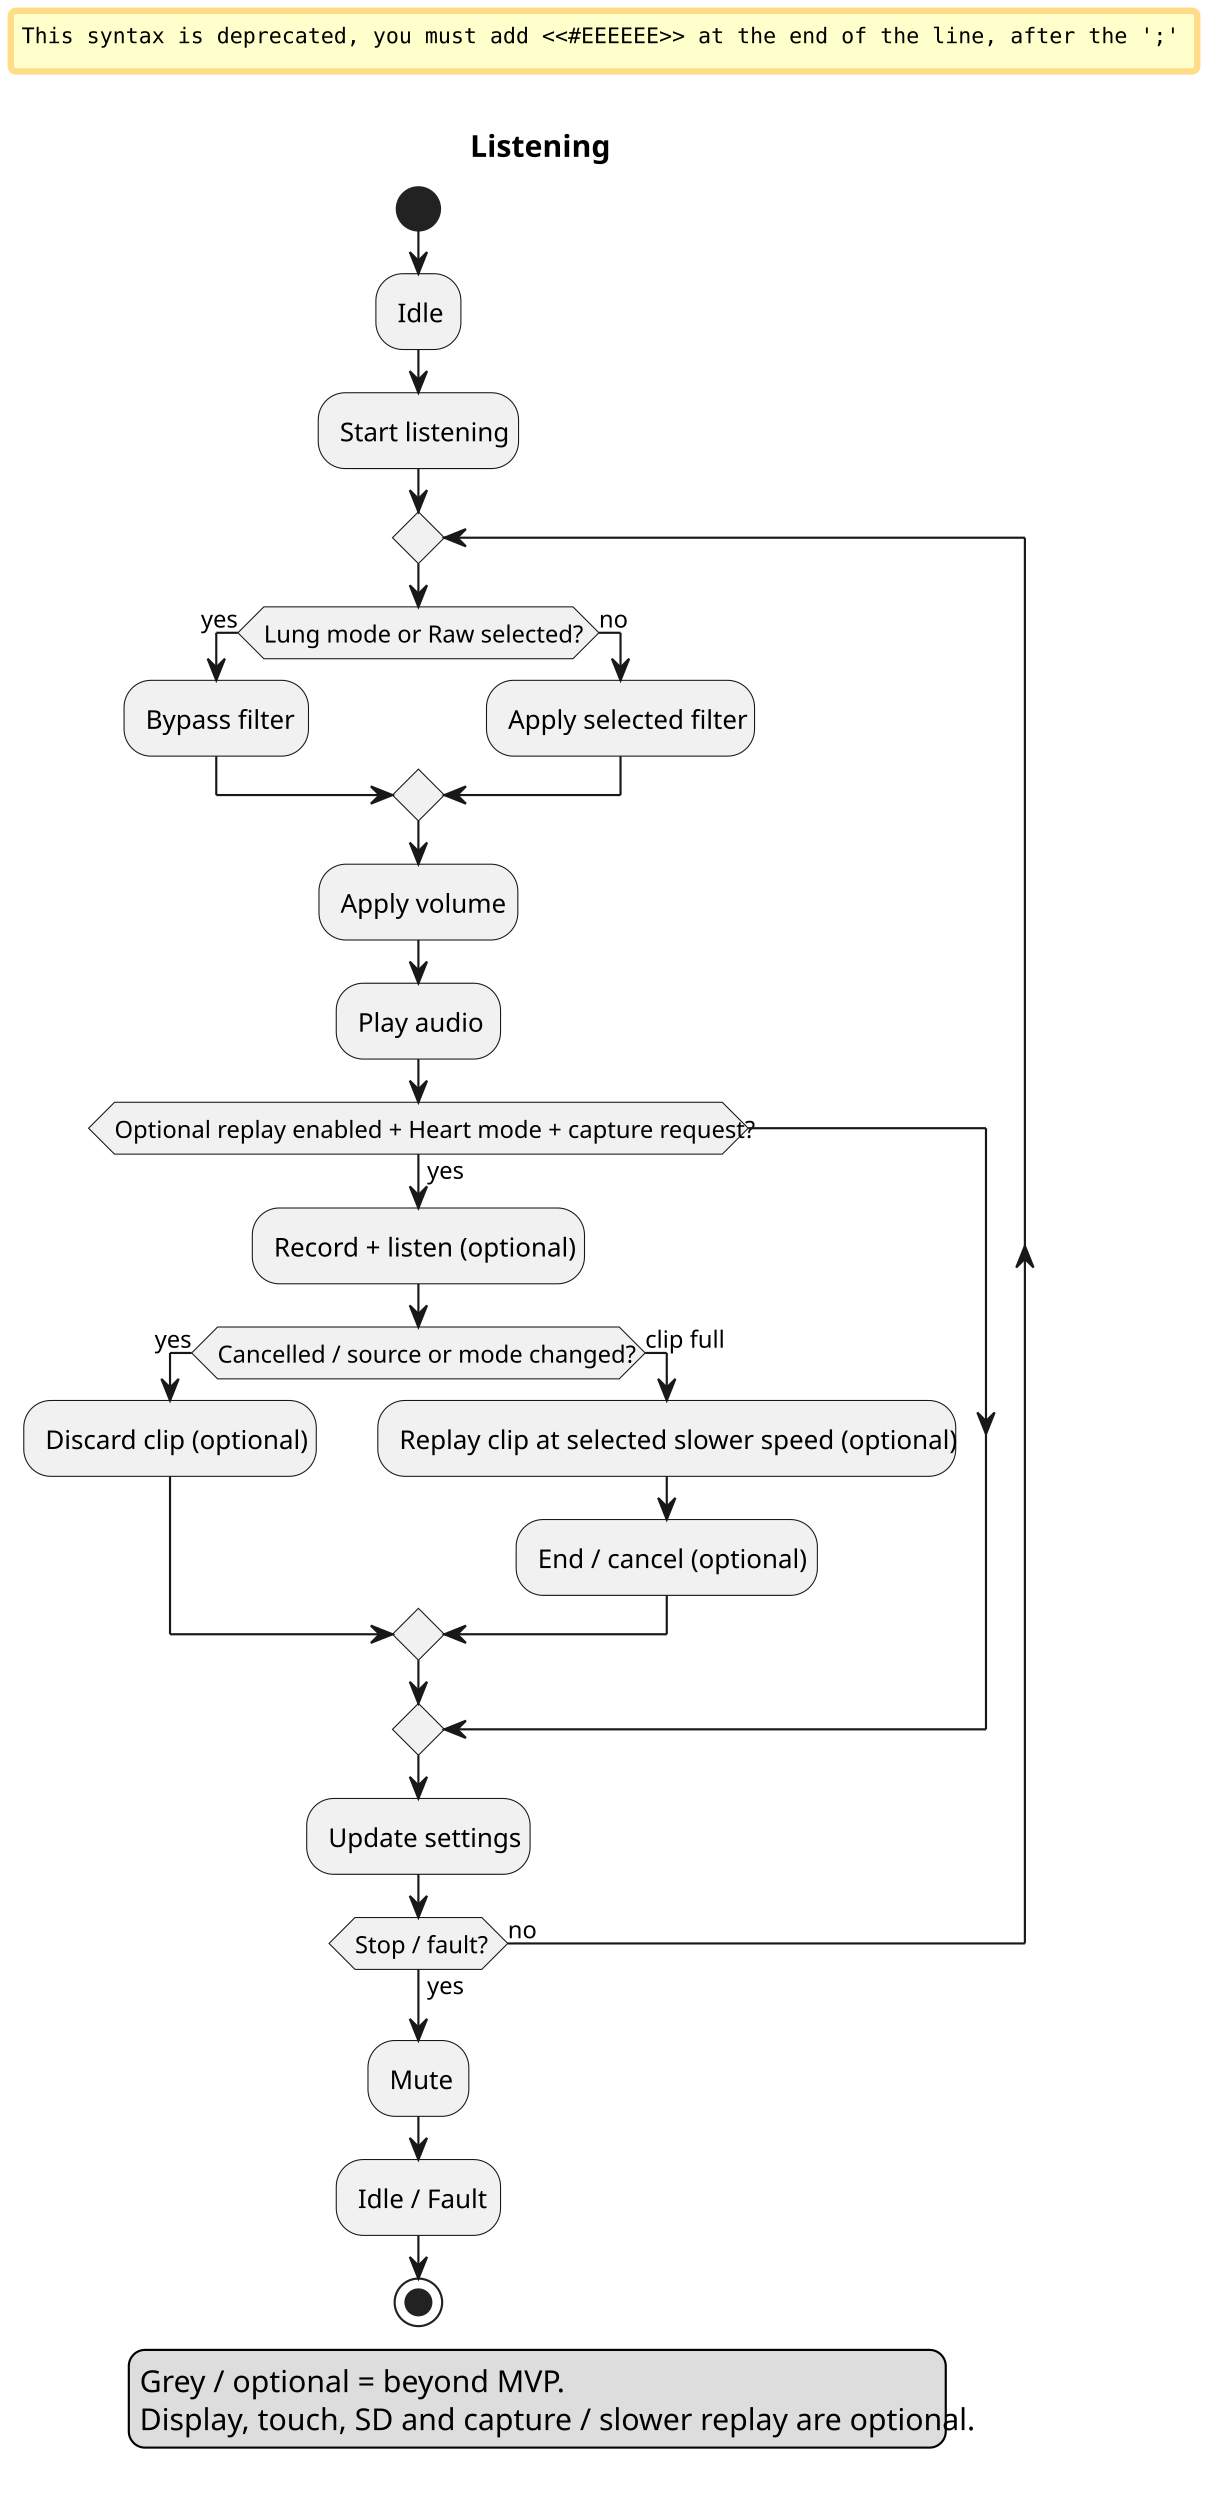
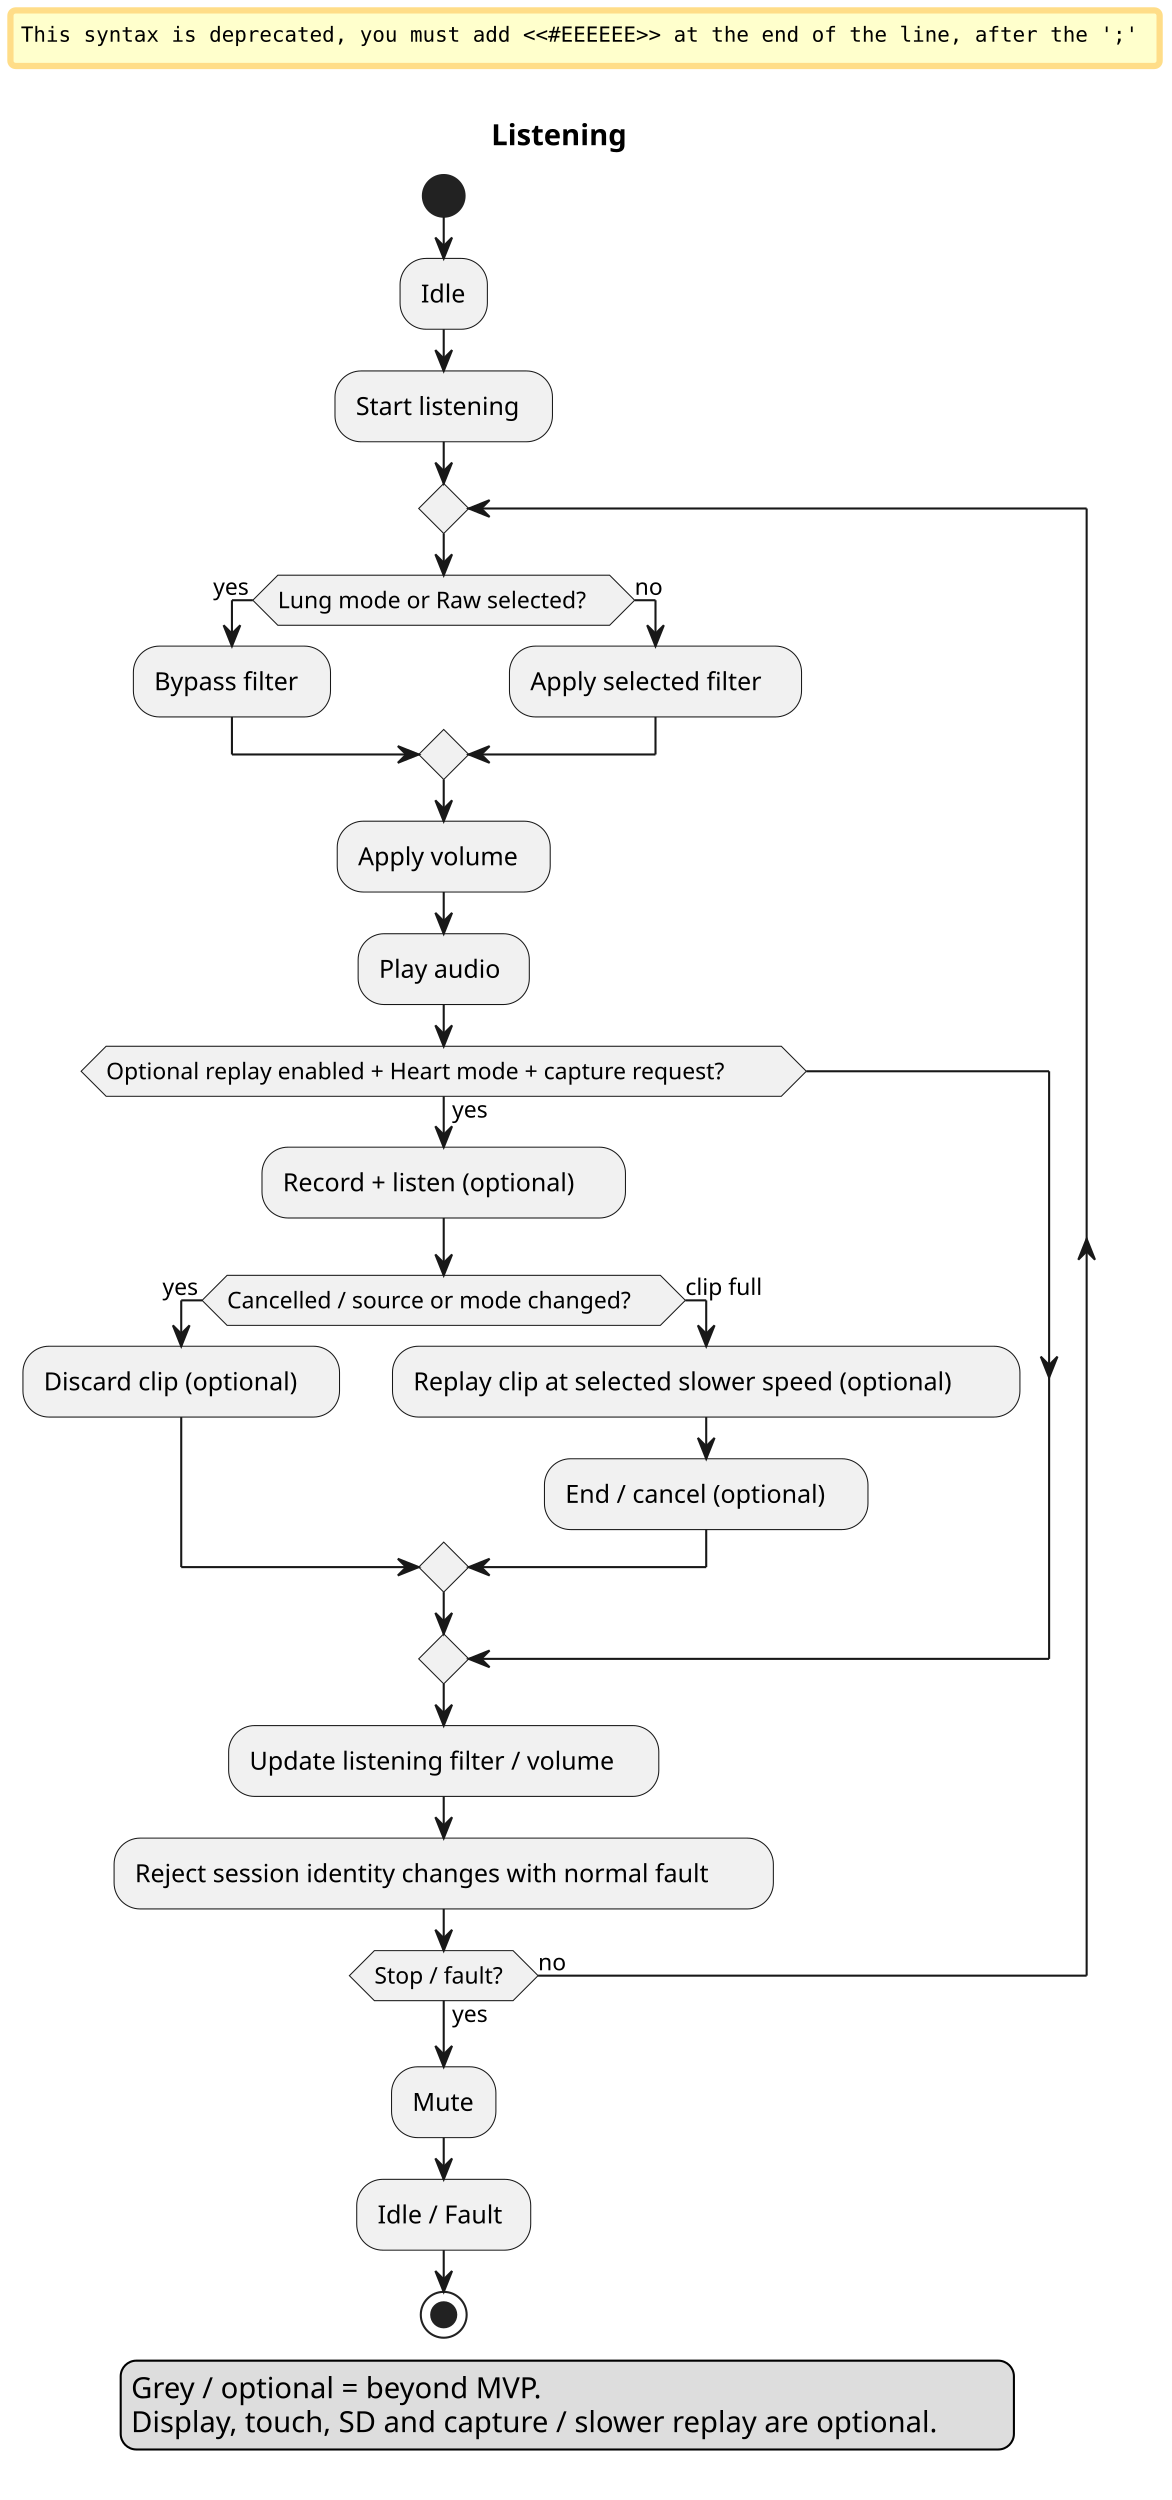
- <svg xmlns="http://www.w3.org/2000/svg" contentStyleType="text/css" data-diagram-type="ACTIVITY" height="1157px" preserveAspectRatio="none" style="width:560px;height:1157px;background:#FFFFFF;" version="1.1" viewBox="0 0 560 1157" width="560px" zoomAndPan="magnify">
+ <svg xmlns="http://www.w3.org/2000/svg" contentStyleType="text/css" data-diagram-type="ACTIVITY" height="1199px" preserveAspectRatio="none" style="width:562px;height:1199px;background:#FFFFFF;" version="1.1" viewBox="0 0 562 1199" width="562px" zoomAndPan="magnify">
  <defs />
  <g>
-     <rect fill="#FFFFCC" height="28.057" rx="2.5" ry="2.5" style="stroke:#FFDD88;stroke-width:3;" width="549.087" x="5" y="5" />
-     <text fill="#000000" font-family="monospace" font-size="10" lengthAdjust="spacing" textLength="534.087" x="10" y="20">This syntax is deprecated, you must add &lt;&lt;#EEEEEE&gt;&gt; at the end of the line, after the ';'</text>
+     <rect fill="#FFFFCC" height="26.641" rx="2.5" ry="2.5" style="stroke:#FFDD88;stroke-width:3;" width="551.157" x="5" y="5" />
+     <text fill="#000000" font-family="monospace" font-size="10" lengthAdjust="spacing" textLength="535.825" x="10" y="20">This syntax is deprecated, you must add &lt;&lt;#EEEEEE&gt;&gt; at the end of the line, after the ';'</text>
    <g class="title" data-source-line="3">
-       <text fill="#000000" font-family="sans-serif" font-size="14" font-weight="bold" lengthAdjust="spacing" textLength="62.221" x="217.547" y="72.59">Listening</text>
+       <text fill="#000000" font-family="sans-serif" font-size="14" font-weight="bold" lengthAdjust="spacing" textLength="72.994" x="235.581" y="69.636">Listening</text>
    </g>
-     <ellipse cx="193.635" cy="96.666" fill="#222222" rx="10" ry="10" style="stroke:#222222;stroke-width:1;" />
-     <rect fill="#F1F1F1" height="35.094" rx="12.5" ry="12.5" style="stroke:#181818;stroke-width:0.5;" width="39.348" x="173.961" y="126.666" />
-     <text fill="#000000" font-family="sans-serif" font-size="12" lengthAdjust="spacing" textLength="19.348" x="183.961" y="149.123">Idle</text>
-     <rect fill="#F1F1F1" height="35.094" rx="12.5" ry="12.5" style="stroke:#181818;stroke-width:0.5;" width="92.703" x="147.284" y="181.76" />
-     <text fill="#000000" font-family="sans-serif" font-size="12" lengthAdjust="spacing" textLength="72.703" x="157.284" y="204.217">Start listening</text>
-     <polygon fill="#F1F1F1" points="122.092,280.853,265.178,280.853,277.178,292.853,265.178,304.853,122.092,304.853,110.092,292.853,122.092,280.853" style="stroke:#181818;stroke-width:0.5;" />
-     <text fill="#000000" font-family="sans-serif" font-size="11" lengthAdjust="spacing" textLength="143.086" x="122.092" y="297.354">Lung mode or Raw selected?</text>
-     <text fill="#000000" font-family="sans-serif" font-size="11" lengthAdjust="spacing" textLength="17.118" x="92.975" y="290.437">yes</text>
-     <text fill="#000000" font-family="sans-serif" font-size="11" lengthAdjust="spacing" textLength="12.235" x="277.178" y="290.437">no</text>
-     <rect fill="#F1F1F1" height="35.094" rx="12.5" ry="12.5" style="stroke:#181818;stroke-width:0.5;" width="85.356" x="57.415" y="314.853" />
-     <text fill="#000000" font-family="sans-serif" font-size="12" lengthAdjust="spacing" textLength="65.356" x="67.415" y="337.31">Bypass filter</text>
-     <rect fill="#F1F1F1" height="35.094" rx="12.5" ry="12.5" style="stroke:#181818;stroke-width:0.5;" width="124.051" x="225.153" y="314.853" />
-     <text fill="#000000" font-family="sans-serif" font-size="12" lengthAdjust="spacing" textLength="104.051" x="235.153" y="337.31">Apply selected filter</text>
-     <polygon fill="#F1F1F1" points="193.635,355.947,205.635,367.947,193.635,379.947,181.635,367.947,193.635,355.947" style="stroke:#181818;stroke-width:0.5;" />
-     <rect fill="#F1F1F1" height="35.094" rx="12.5" ry="12.5" style="stroke:#181818;stroke-width:0.5;" width="92.035" x="147.618" y="399.947" />
-     <text fill="#000000" font-family="sans-serif" font-size="12" lengthAdjust="spacing" textLength="72.035" x="157.618" y="422.404">Apply volume</text>
-     <rect fill="#F1F1F1" height="35.094" rx="12.5" ry="12.5" style="stroke:#181818;stroke-width:0.5;" width="76.039" x="155.616" y="455.041" />
-     <text fill="#000000" font-family="sans-serif" font-size="12" lengthAdjust="spacing" textLength="56.039" x="165.616" y="477.498">Play audio</text>
-     <rect fill="#F1F1F1" height="35.094" rx="12.5" ry="12.5" style="stroke:#181818;stroke-width:0.5;" width="153.734" x="116.768" y="559.053" />
-     <text fill="#000000" font-family="sans-serif" font-size="12" lengthAdjust="spacing" textLength="133.734" x="126.768" y="581.51">Record + listen (optional)</text>
-     <polygon fill="#F1F1F1" points="100.689,614.146,286.582,614.146,298.582,626.146,286.582,638.146,100.689,638.146,88.689,626.146,100.689,614.146" style="stroke:#181818;stroke-width:0.5;" />
-     <text fill="#000000" font-family="sans-serif" font-size="11" lengthAdjust="spacing" textLength="185.894" x="100.689" y="630.648">Cancelled / source or mode changed?</text>
-     <text fill="#000000" font-family="sans-serif" font-size="11" lengthAdjust="spacing" textLength="17.118" x="71.571" y="623.73">yes</text>
-     <text fill="#000000" font-family="sans-serif" font-size="11" lengthAdjust="spacing" textLength="33.623" x="298.582" y="623.73">clip full</text>
-     <rect fill="#F1F1F1" height="35.094" rx="12.5" ry="12.5" style="stroke:#181818;stroke-width:0.5;" width="135.377" x="11" y="648.146" />
-     <text fill="#000000" font-family="sans-serif" font-size="12" lengthAdjust="spacing" textLength="115.377" x="21" y="670.604">Discard clip (optional)</text>
-     <rect fill="#F1F1F1" height="35.094" rx="12.5" ry="12.5" style="stroke:#181818;stroke-width:0.5;" width="267.465" x="174.85" y="648.146" />
-     <text fill="#000000" font-family="sans-serif" font-size="12" lengthAdjust="spacing" textLength="247.465" x="184.85" y="670.604">Replay clip at selected slower speed (optional)</text>
-     <rect fill="#F1F1F1" height="35.094" rx="12.5" ry="12.5" style="stroke:#181818;stroke-width:0.5;" width="139.402" x="238.881" y="703.24" />
-     <text fill="#000000" font-family="sans-serif" font-size="12" lengthAdjust="spacing" textLength="119.402" x="248.881" y="725.697">End / cancel (optional)</text>
-     <polygon fill="#F1F1F1" points="193.635,744.334,205.635,756.334,193.635,768.334,181.635,756.334,193.635,744.334" style="stroke:#181818;stroke-width:0.5;" />
-     <polygon fill="#F1F1F1" points="52.99,510.135,334.28,510.135,346.28,522.135,334.28,534.135,52.99,534.135,40.99,522.135,52.99,510.135" style="stroke:#181818;stroke-width:0.5;" />
-     <text fill="#000000" font-family="sans-serif" font-size="11" lengthAdjust="spacing" textLength="17.118" x="197.635" y="545.554">yes</text>
-     <text fill="#000000" font-family="sans-serif" font-size="11" lengthAdjust="spacing" textLength="281.29" x="52.99" y="526.636">Optional replay enabled + Heart mode + capture request?</text>
-     <polygon fill="#F1F1F1" points="193.635,788.334,205.635,800.334,193.635,812.334,181.635,800.334,193.635,788.334" style="stroke:#181818;stroke-width:0.5;" />
-     <rect fill="#F1F1F1" height="35.094" rx="12.5" ry="12.5" style="stroke:#181818;stroke-width:0.5;" width="103.385" x="141.943" y="832.334" />
-     <text fill="#000000" font-family="sans-serif" font-size="12" lengthAdjust="spacing" textLength="83.385" x="151.943" y="854.791">Update settings</text>
-     <polygon fill="#F1F1F1" points="193.635,236.853,205.635,248.853,193.635,260.853,181.635,248.853,193.635,236.853" style="stroke:#181818;stroke-width:0.5;" />
-     <polygon fill="#F1F1F1" points="164.282,887.428,222.988,887.428,234.988,899.428,222.988,911.428,164.282,911.428,152.282,899.428,164.282,887.428" style="stroke:#181818;stroke-width:0.5;" />
-     <text fill="#000000" font-family="sans-serif" font-size="11" lengthAdjust="spacing" textLength="17.118" x="197.635" y="922.847">yes</text>
-     <text fill="#000000" font-family="sans-serif" font-size="11" lengthAdjust="spacing" textLength="58.706" x="164.282" y="903.929">Stop / fault?</text>
-     <text fill="#000000" font-family="sans-serif" font-size="11" lengthAdjust="spacing" textLength="12.235" x="234.988" y="897.011">no</text>
-     <rect fill="#F1F1F1" height="35.094" rx="12.5" ry="12.5" style="stroke:#181818;stroke-width:0.5;" width="46.678" x="170.296" y="944.347" />
-     <text fill="#000000" font-family="sans-serif" font-size="12" lengthAdjust="spacing" textLength="26.678" x="180.296" y="966.804">Mute</text>
-     <rect fill="#F1F1F1" height="35.094" rx="12.5" ry="12.5" style="stroke:#181818;stroke-width:0.5;" width="76.027" x="155.622" y="999.44" />
-     <text fill="#000000" font-family="sans-serif" font-size="12" lengthAdjust="spacing" textLength="56.027" x="165.622" y="1021.898">Idle / Fault</text>
-     <ellipse cx="193.635" cy="1065.534" fill="none" rx="11" ry="11" style="stroke:#222222;stroke-width:1;" />
-     <ellipse cx="193.635" cy="1065.534" fill="#222222" rx="6" ry="6" style="stroke:#222222;stroke-width:1;" />
-     <line style="stroke:#181818;stroke-width:1;" x1="193.635" x2="193.635" y1="106.666" y2="126.666" />
-     <polygon fill="#181818" points="189.635,116.666,193.635,126.666,197.635,116.666,193.635,120.666" style="stroke:#181818;stroke-width:1;" />
-     <line style="stroke:#181818;stroke-width:1;" x1="193.635" x2="193.635" y1="161.76" y2="181.76" />
-     <polygon fill="#181818" points="189.635,171.76,193.635,181.76,197.635,171.76,193.635,175.76" style="stroke:#181818;stroke-width:1;" />
-     <line style="stroke:#181818;stroke-width:1;" x1="110.092" x2="100.092" y1="292.853" y2="292.853" />
-     <line style="stroke:#181818;stroke-width:1;" x1="100.092" x2="100.092" y1="292.853" y2="314.853" />
-     <polygon fill="#181818" points="96.092,304.853,100.092,314.853,104.092,304.853,100.092,308.853" style="stroke:#181818;stroke-width:1;" />
-     <line style="stroke:#181818;stroke-width:1;" x1="277.178" x2="287.178" y1="292.853" y2="292.853" />
-     <line style="stroke:#181818;stroke-width:1;" x1="287.178" x2="287.178" y1="292.853" y2="314.853" />
-     <polygon fill="#181818" points="283.178,304.853,287.178,314.853,291.178,304.853,287.178,308.853" style="stroke:#181818;stroke-width:1;" />
-     <line style="stroke:#181818;stroke-width:1;" x1="100.092" x2="100.092" y1="349.947" y2="367.947" />
-     <line style="stroke:#181818;stroke-width:1;" x1="100.092" x2="181.635" y1="367.947" y2="367.947" />
-     <polygon fill="#181818" points="171.635,363.947,181.635,367.947,171.635,371.947,175.635,367.947" style="stroke:#181818;stroke-width:1;" />
-     <line style="stroke:#181818;stroke-width:1;" x1="287.178" x2="287.178" y1="349.947" y2="367.947" />
-     <line style="stroke:#181818;stroke-width:1;" x1="287.178" x2="205.635" y1="367.947" y2="367.947" />
-     <polygon fill="#181818" points="215.635,363.947,205.635,367.947,215.635,371.947,211.635,367.947" style="stroke:#181818;stroke-width:1;" />
-     <line style="stroke:#181818;stroke-width:1;" x1="193.635" x2="193.635" y1="379.947" y2="399.947" />
-     <polygon fill="#181818" points="189.635,389.947,193.635,399.947,197.635,389.947,193.635,393.947" style="stroke:#181818;stroke-width:1;" />
-     <line style="stroke:#181818;stroke-width:1;" x1="193.635" x2="193.635" y1="435.041" y2="455.041" />
-     <polygon fill="#181818" points="189.635,445.041,193.635,455.041,197.635,445.041,193.635,449.041" style="stroke:#181818;stroke-width:1;" />
-     <line style="stroke:#181818;stroke-width:1;" x1="308.582" x2="308.582" y1="683.24" y2="703.24" />
-     <polygon fill="#181818" points="304.582,693.24,308.582,703.24,312.582,693.24,308.582,697.24" style="stroke:#181818;stroke-width:1;" />
-     <line style="stroke:#181818;stroke-width:1;" x1="88.689" x2="78.689" y1="626.146" y2="626.146" />
-     <line style="stroke:#181818;stroke-width:1;" x1="78.689" x2="78.689" y1="626.146" y2="648.146" />
-     <polygon fill="#181818" points="74.689,638.146,78.689,648.146,82.689,638.146,78.689,642.146" style="stroke:#181818;stroke-width:1;" />
-     <line style="stroke:#181818;stroke-width:1;" x1="298.582" x2="308.582" y1="626.146" y2="626.146" />
-     <line style="stroke:#181818;stroke-width:1;" x1="308.582" x2="308.582" y1="626.146" y2="648.146" />
-     <polygon fill="#181818" points="304.582,638.146,308.582,648.146,312.582,638.146,308.582,642.146" style="stroke:#181818;stroke-width:1;" />
-     <line style="stroke:#181818;stroke-width:1;" x1="78.689" x2="78.689" y1="683.24" y2="756.334" />
-     <line style="stroke:#181818;stroke-width:1;" x1="78.689" x2="181.635" y1="756.334" y2="756.334" />
-     <polygon fill="#181818" points="171.635,752.334,181.635,756.334,171.635,760.334,175.635,756.334" style="stroke:#181818;stroke-width:1;" />
-     <line style="stroke:#181818;stroke-width:1;" x1="308.582" x2="308.582" y1="738.334" y2="756.334" />
-     <line style="stroke:#181818;stroke-width:1;" x1="308.582" x2="205.635" y1="756.334" y2="756.334" />
-     <polygon fill="#181818" points="215.635,752.334,205.635,756.334,215.635,760.334,211.635,756.334" style="stroke:#181818;stroke-width:1;" />
-     <line style="stroke:#181818;stroke-width:1;" x1="193.635" x2="193.635" y1="594.146" y2="614.146" />
-     <polygon fill="#181818" points="189.635,604.146,193.635,614.146,197.635,604.146,193.635,608.146" style="stroke:#181818;stroke-width:1;" />
-     <line style="stroke:#181818;stroke-width:1;" x1="193.635" x2="193.635" y1="534.135" y2="559.053" />
-     <polygon fill="#181818" points="189.635,549.053,193.635,559.053,197.635,549.053,193.635,553.053" style="stroke:#181818;stroke-width:1;" />
-     <line style="stroke:#181818;stroke-width:1;" x1="346.28" x2="456.315" y1="522.135" y2="522.135" />
-     <polygon fill="#181818" points="452.315,653.693,456.315,663.693,460.315,653.693,456.315,657.693" style="stroke:#181818;stroke-width:1;" />
-     <line style="stroke:#181818;stroke-width:1;" x1="456.315" x2="456.315" y1="522.135" y2="800.334" />
-     <line style="stroke:#181818;stroke-width:1;" x1="456.315" x2="205.635" y1="800.334" y2="800.334" />
-     <polygon fill="#181818" points="215.635,796.334,205.635,800.334,215.635,804.334,211.635,800.334" style="stroke:#181818;stroke-width:1;" />
-     <line style="stroke:#181818;stroke-width:1;" x1="193.635" x2="193.635" y1="768.334" y2="788.334" />
-     <polygon fill="#181818" points="189.635,778.334,193.635,788.334,197.635,778.334,193.635,782.334" style="stroke:#181818;stroke-width:1;" />
-     <line style="stroke:#181818;stroke-width:1;" x1="193.635" x2="193.635" y1="490.135" y2="510.135" />
-     <polygon fill="#181818" points="189.635,500.135,193.635,510.135,197.635,500.135,193.635,504.135" style="stroke:#181818;stroke-width:1;" />
-     <line style="stroke:#181818;stroke-width:1;" x1="193.635" x2="193.635" y1="812.334" y2="832.334" />
-     <polygon fill="#181818" points="189.635,822.334,193.635,832.334,197.635,822.334,193.635,826.334" style="stroke:#181818;stroke-width:1;" />
-     <line style="stroke:#181818;stroke-width:1;" x1="193.635" x2="193.635" y1="260.853" y2="280.853" />
-     <polygon fill="#181818" points="189.635,270.853,193.635,280.853,197.635,270.853,193.635,274.853" style="stroke:#181818;stroke-width:1;" />
-     <line style="stroke:#181818;stroke-width:1;" x1="234.988" x2="474.315" y1="899.428" y2="899.428" />
-     <polygon fill="#181818" points="470.315,586.6,474.315,576.6,478.315,586.6,474.315,582.6" style="stroke:#181818;stroke-width:1;" />
-     <line style="stroke:#181818;stroke-width:1;" x1="474.315" x2="474.315" y1="248.853" y2="899.428" />
-     <line style="stroke:#181818;stroke-width:1;" x1="474.315" x2="205.635" y1="248.853" y2="248.853" />
-     <polygon fill="#181818" points="215.635,244.853,205.635,248.853,215.635,252.853,211.635,248.853" style="stroke:#181818;stroke-width:1;" />
-     <line style="stroke:#181818;stroke-width:1;" x1="193.635" x2="193.635" y1="867.428" y2="887.428" />
-     <polygon fill="#181818" points="189.635,877.428,193.635,887.428,197.635,877.428,193.635,881.428" style="stroke:#181818;stroke-width:1;" />
-     <line style="stroke:#181818;stroke-width:1;" x1="193.635" x2="193.635" y1="216.853" y2="236.853" />
-     <polygon fill="#181818" points="189.635,226.853,193.635,236.853,197.635,226.853,193.635,230.853" style="stroke:#181818;stroke-width:1;" />
-     <line style="stroke:#181818;stroke-width:1;" x1="193.635" x2="193.635" y1="911.428" y2="944.347" />
-     <polygon fill="#181818" points="189.635,934.347,193.635,944.347,197.635,934.347,193.635,938.347" style="stroke:#181818;stroke-width:1;" />
-     <line style="stroke:#181818;stroke-width:1;" x1="193.635" x2="193.635" y1="979.44" y2="999.44" />
-     <polygon fill="#181818" points="189.635,989.44,193.635,999.44,197.635,989.44,193.635,993.44" style="stroke:#181818;stroke-width:1;" />
-     <line style="stroke:#181818;stroke-width:1;" x1="193.635" x2="193.635" y1="1034.534" y2="1054.534" />
-     <polygon fill="#181818" points="189.635,1044.534,193.635,1054.534,197.635,1044.534,193.635,1048.534" style="stroke:#181818;stroke-width:1;" />
-     <g class="legend" data-source-line="29">
-       <rect fill="#DDDDDD" height="45.219" rx="7.5" ry="7.5" style="stroke:#000000;stroke-width:1;" width="378.081" x="59.617" y="1087.534" />
-       <text fill="#000000" font-family="sans-serif" font-size="14" lengthAdjust="spacing" textLength="191.051" x="64.617" y="1107.067">Grey / optional = beyond MVP.</text>
-       <text fill="#000000" font-family="sans-serif" font-size="14" lengthAdjust="spacing" textLength="368.081" x="64.617" y="1124.677">Display, touch, SD and capture / slower replay are optional.</text>
+     <ellipse cx="212.808" cy="93.938" fill="#222222" rx="10" ry="10" style="stroke:#222222;stroke-width:1;" />
+     <rect fill="#F1F1F1" height="33.969" rx="12.5" ry="12.5" style="stroke:#181818;stroke-width:0.5;" width="41.873" x="191.872" y="123.938" />
+     <text fill="#000000" font-family="sans-serif" font-size="12" lengthAdjust="spacing" textLength="21.873" x="201.872" y="145.076">Idle</text>
+     <rect fill="#F1F1F1" height="33.969" rx="12.5" ry="12.5" style="stroke:#181818;stroke-width:0.5;" width="104.299" x="160.659" y="177.906" />
+     <text fill="#000000" font-family="sans-serif" font-size="12" lengthAdjust="spacing" textLength="84.299" x="170.659" y="199.045">Start listening</text>
+     <polygon fill="#F1F1F1" points="133.238,275.875,292.378,275.875,304.378,287.875,292.378,299.875,133.238,299.875,121.238,287.875,133.238,275.875" style="stroke:#181818;stroke-width:0.5;" />
+     <text fill="#000000" font-family="sans-serif" font-size="11" lengthAdjust="spacing" textLength="159.14" x="133.238" y="291.683">Lung mode or Raw selected?</text>
+     <text fill="#000000" font-family="sans-serif" font-size="11" lengthAdjust="spacing" textLength="19.008" x="102.23" y="285.281">yes</text>
+     <text fill="#000000" font-family="sans-serif" font-size="11" lengthAdjust="spacing" textLength="13.702" x="304.378" y="285.281">no</text>
+     <rect fill="#F1F1F1" height="33.969" rx="12.5" ry="12.5" style="stroke:#181818;stroke-width:0.5;" width="94.537" x="63.97" y="309.875" />
+     <text fill="#000000" font-family="sans-serif" font-size="12" lengthAdjust="spacing" textLength="74.537" x="73.97" y="331.014">Bypass filter</text>
+     <rect fill="#F1F1F1" height="33.969" rx="12.5" ry="12.5" style="stroke:#181818;stroke-width:0.5;" width="140.076" x="244.34" y="309.875" />
+     <text fill="#000000" font-family="sans-serif" font-size="12" lengthAdjust="spacing" textLength="120.076" x="254.34" y="331.014">Apply selected filter</text>
+     <polygon fill="#F1F1F1" points="212.808,349.844,224.808,361.844,212.808,373.844,200.808,361.844,212.808,349.844" style="stroke:#181818;stroke-width:0.5;" />
+     <rect fill="#F1F1F1" height="33.969" rx="12.5" ry="12.5" style="stroke:#181818;stroke-width:0.5;" width="102.148" x="161.734" y="393.844" />
+     <text fill="#000000" font-family="sans-serif" font-size="12" lengthAdjust="spacing" textLength="82.148" x="171.734" y="414.982">Apply volume</text>
+     <rect fill="#F1F1F1" height="33.969" rx="12.5" ry="12.5" style="stroke:#181818;stroke-width:0.5;" width="82.092" x="171.762" y="447.812" />
+     <text fill="#000000" font-family="sans-serif" font-size="12" lengthAdjust="spacing" textLength="62.092" x="181.762" y="468.951">Play audio</text>
+     <rect fill="#F1F1F1" height="33.969" rx="12.5" ry="12.5" style="stroke:#181818;stroke-width:0.5;" width="174.318" x="125.649" y="550.184" />
+     <text fill="#000000" font-family="sans-serif" font-size="12" lengthAdjust="spacing" textLength="154.318" x="135.649" y="571.322">Record + listen (optional)</text>
+     <polygon fill="#F1F1F1" points="108.918,611.652,316.699,611.652,328.699,623.652,316.699,635.652,108.918,635.652,96.918,623.652,108.918,611.652" style="stroke:#181818;stroke-width:0.5;" />
+     <text fill="#000000" font-family="sans-serif" font-size="11" lengthAdjust="spacing" textLength="207.781" x="108.918" y="627.46">Cancelled / source or mode changed?</text>
+     <text fill="#000000" font-family="sans-serif" font-size="11" lengthAdjust="spacing" textLength="19.008" x="77.91" y="621.058">yes</text>
+     <text fill="#000000" font-family="sans-serif" font-size="11" lengthAdjust="spacing" textLength="39.596" x="328.699" y="621.058">clip full</text>
+     <rect fill="#F1F1F1" height="33.969" rx="12.5" ry="12.5" style="stroke:#181818;stroke-width:0.5;" width="151.836" x="11" y="645.652" />
+     <text fill="#000000" font-family="sans-serif" font-size="12" lengthAdjust="spacing" textLength="131.836" x="21" y="666.791">Discard clip (optional)</text>
+     <rect fill="#F1F1F1" height="33.969" rx="12.5" ry="12.5" style="stroke:#181818;stroke-width:0.5;" width="300.916" x="188.241" y="645.652" />
+     <text fill="#000000" font-family="sans-serif" font-size="12" lengthAdjust="spacing" textLength="280.916" x="198.241" y="666.791">Replay clip at selected slower speed (optional)</text>
+     <rect fill="#F1F1F1" height="33.969" rx="12.5" ry="12.5" style="stroke:#181818;stroke-width:0.5;" width="155.158" x="261.12" y="699.621" />
+     <text fill="#000000" font-family="sans-serif" font-size="12" lengthAdjust="spacing" textLength="135.158" x="271.12" y="720.76">End / cancel (optional)</text>
+     <polygon fill="#F1F1F1" points="212.808,739.59,224.808,751.59,212.808,763.59,200.808,751.59,212.808,739.59" style="stroke:#181818;stroke-width:0.5;" />
+     <polygon fill="#F1F1F1" points="50.902,501.781,374.715,501.781,386.715,513.781,374.715,525.781,50.902,525.781,38.902,513.781,50.902,501.781" style="stroke:#181818;stroke-width:0.5;" />
+     <text fill="#000000" font-family="sans-serif" font-size="11" lengthAdjust="spacing" textLength="19.008" x="216.808" y="535.992">yes</text>
+     <text fill="#000000" font-family="sans-serif" font-size="11" lengthAdjust="spacing" textLength="323.812" x="50.902" y="517.589">Optional replay enabled + Heart mode + capture request?</text>
+     <polygon fill="#F1F1F1" points="212.808,783.59,224.808,795.59,212.808,807.59,200.808,795.59,212.808,783.59" style="stroke:#181818;stroke-width:0.5;" />
+     <rect fill="#F1F1F1" height="33.969" rx="12.5" ry="12.5" style="stroke:#181818;stroke-width:0.5;" width="206.299" x="109.659" y="827.59" />
+     <text fill="#000000" font-family="sans-serif" font-size="12" lengthAdjust="spacing" textLength="186.299" x="119.659" y="848.729">Update listening filter / volume</text>
+     <rect fill="#F1F1F1" height="33.969" rx="12.5" ry="12.5" style="stroke:#181818;stroke-width:0.5;" width="316.185" x="54.716" y="881.559" />
+     <text fill="#000000" font-family="sans-serif" font-size="12" lengthAdjust="spacing" textLength="296.185" x="64.716" y="902.697">Reject session identity changes with normal fault</text>
+     <polygon fill="#F1F1F1" points="212.808,231.875,224.808,243.875,212.808,255.875,200.808,243.875,212.808,231.875" style="stroke:#181818;stroke-width:0.5;" />
+     <polygon fill="#F1F1F1" points="179.559,935.527,246.058,935.527,258.058,947.527,246.058,959.527,179.559,959.527,167.559,947.527,179.559,935.527" style="stroke:#181818;stroke-width:0.5;" />
+     <text fill="#000000" font-family="sans-serif" font-size="11" lengthAdjust="spacing" textLength="19.008" x="216.808" y="969.738">yes</text>
+     <text fill="#000000" font-family="sans-serif" font-size="11" lengthAdjust="spacing" textLength="66.499" x="179.559" y="951.335">Stop / fault?</text>
+     <text fill="#000000" font-family="sans-serif" font-size="11" lengthAdjust="spacing" textLength="13.702" x="258.058" y="944.933">no</text>
+     <rect fill="#F1F1F1" height="33.969" rx="12.5" ry="12.5" style="stroke:#181818;stroke-width:0.5;" width="50.047" x="187.785" y="991.238" />
+     <text fill="#000000" font-family="sans-serif" font-size="12" lengthAdjust="spacing" textLength="30.047" x="197.785" y="1012.376">Mute</text>
+     <rect fill="#F1F1F1" height="33.969" rx="12.5" ry="12.5" style="stroke:#181818;stroke-width:0.5;" width="83.445" x="171.086" y="1045.207" />
+     <text fill="#000000" font-family="sans-serif" font-size="12" lengthAdjust="spacing" textLength="63.445" x="181.086" y="1066.345">Idle / Fault</text>
+     <ellipse cx="212.808" cy="1110.175" fill="none" rx="11" ry="11" style="stroke:#222222;stroke-width:1;" />
+     <ellipse cx="212.808" cy="1110.175" fill="#222222" rx="6" ry="6" style="stroke:#222222;stroke-width:1;" />
+     <line style="stroke:#181818;stroke-width:1;" x1="212.808" x2="212.808" y1="103.938" y2="123.938" />
+     <polygon fill="#181818" points="208.808,113.938,212.808,123.938,216.808,113.938,212.808,117.938" style="stroke:#181818;stroke-width:1;" />
+     <line style="stroke:#181818;stroke-width:1;" x1="212.808" x2="212.808" y1="157.906" y2="177.906" />
+     <polygon fill="#181818" points="208.808,167.906,212.808,177.906,216.808,167.906,212.808,171.906" style="stroke:#181818;stroke-width:1;" />
+     <line style="stroke:#181818;stroke-width:1;" x1="121.238" x2="111.238" y1="287.875" y2="287.875" />
+     <line style="stroke:#181818;stroke-width:1;" x1="111.238" x2="111.238" y1="287.875" y2="309.875" />
+     <polygon fill="#181818" points="107.238,299.875,111.238,309.875,115.238,299.875,111.238,303.875" style="stroke:#181818;stroke-width:1;" />
+     <line style="stroke:#181818;stroke-width:1;" x1="304.378" x2="314.378" y1="287.875" y2="287.875" />
+     <line style="stroke:#181818;stroke-width:1;" x1="314.378" x2="314.378" y1="287.875" y2="309.875" />
+     <polygon fill="#181818" points="310.378,299.875,314.378,309.875,318.378,299.875,314.378,303.875" style="stroke:#181818;stroke-width:1;" />
+     <line style="stroke:#181818;stroke-width:1;" x1="111.238" x2="111.238" y1="343.844" y2="361.844" />
+     <line style="stroke:#181818;stroke-width:1;" x1="111.238" x2="200.808" y1="361.844" y2="361.844" />
+     <polygon fill="#181818" points="190.808,357.844,200.808,361.844,190.808,365.844,194.808,361.844" style="stroke:#181818;stroke-width:1;" />
+     <line style="stroke:#181818;stroke-width:1;" x1="314.378" x2="314.378" y1="343.844" y2="361.844" />
+     <line style="stroke:#181818;stroke-width:1;" x1="314.378" x2="224.808" y1="361.844" y2="361.844" />
+     <polygon fill="#181818" points="234.808,357.844,224.808,361.844,234.808,365.844,230.808,361.844" style="stroke:#181818;stroke-width:1;" />
+     <line style="stroke:#181818;stroke-width:1;" x1="212.808" x2="212.808" y1="373.844" y2="393.844" />
+     <polygon fill="#181818" points="208.808,383.844,212.808,393.844,216.808,383.844,212.808,387.844" style="stroke:#181818;stroke-width:1;" />
+     <line style="stroke:#181818;stroke-width:1;" x1="212.808" x2="212.808" y1="427.812" y2="447.812" />
+     <polygon fill="#181818" points="208.808,437.812,212.808,447.812,216.808,437.812,212.808,441.812" style="stroke:#181818;stroke-width:1;" />
+     <line style="stroke:#181818;stroke-width:1;" x1="338.699" x2="338.699" y1="679.621" y2="699.621" />
+     <polygon fill="#181818" points="334.699,689.621,338.699,699.621,342.699,689.621,338.699,693.621" style="stroke:#181818;stroke-width:1;" />
+     <line style="stroke:#181818;stroke-width:1;" x1="96.918" x2="86.918" y1="623.652" y2="623.652" />
+     <line style="stroke:#181818;stroke-width:1;" x1="86.918" x2="86.918" y1="623.652" y2="645.652" />
+     <polygon fill="#181818" points="82.918,635.652,86.918,645.652,90.918,635.652,86.918,639.652" style="stroke:#181818;stroke-width:1;" />
+     <line style="stroke:#181818;stroke-width:1;" x1="328.699" x2="338.699" y1="623.652" y2="623.652" />
+     <line style="stroke:#181818;stroke-width:1;" x1="338.699" x2="338.699" y1="623.652" y2="645.652" />
+     <polygon fill="#181818" points="334.699,635.652,338.699,645.652,342.699,635.652,338.699,639.652" style="stroke:#181818;stroke-width:1;" />
+     <line style="stroke:#181818;stroke-width:1;" x1="86.918" x2="86.918" y1="679.621" y2="751.59" />
+     <line style="stroke:#181818;stroke-width:1;" x1="86.918" x2="200.808" y1="751.59" y2="751.59" />
+     <polygon fill="#181818" points="190.808,747.59,200.808,751.59,190.808,755.59,194.808,751.59" style="stroke:#181818;stroke-width:1;" />
+     <line style="stroke:#181818;stroke-width:1;" x1="338.699" x2="338.699" y1="733.59" y2="751.59" />
+     <line style="stroke:#181818;stroke-width:1;" x1="338.699" x2="224.808" y1="751.59" y2="751.59" />
+     <polygon fill="#181818" points="234.808,747.59,224.808,751.59,234.808,755.59,230.808,751.59" style="stroke:#181818;stroke-width:1;" />
+     <line style="stroke:#181818;stroke-width:1;" x1="212.808" x2="212.808" y1="584.152" y2="611.652" />
+     <polygon fill="#181818" points="208.808,601.652,212.808,611.652,216.808,601.652,212.808,605.652" style="stroke:#181818;stroke-width:1;" />
+     <line style="stroke:#181818;stroke-width:1;" x1="212.808" x2="212.808" y1="525.781" y2="550.184" />
+     <polygon fill="#181818" points="208.808,540.184,212.808,550.184,216.808,540.184,212.808,544.184" style="stroke:#181818;stroke-width:1;" />
+     <line style="stroke:#181818;stroke-width:1;" x1="386.715" x2="503.157" y1="513.781" y2="513.781" />
+     <polygon fill="#181818" points="499.157,650.637,503.157,660.637,507.157,650.637,503.157,654.637" style="stroke:#181818;stroke-width:1;" />
+     <line style="stroke:#181818;stroke-width:1;" x1="503.157" x2="503.157" y1="513.781" y2="795.59" />
+     <line style="stroke:#181818;stroke-width:1;" x1="503.157" x2="224.808" y1="795.59" y2="795.59" />
+     <polygon fill="#181818" points="234.808,791.59,224.808,795.59,234.808,799.59,230.808,795.59" style="stroke:#181818;stroke-width:1;" />
+     <line style="stroke:#181818;stroke-width:1;" x1="212.808" x2="212.808" y1="763.59" y2="783.59" />
+     <polygon fill="#181818" points="208.808,773.59,212.808,783.59,216.808,773.59,212.808,777.59" style="stroke:#181818;stroke-width:1;" />
+     <line style="stroke:#181818;stroke-width:1;" x1="212.808" x2="212.808" y1="481.781" y2="501.781" />
+     <polygon fill="#181818" points="208.808,491.781,212.808,501.781,216.808,491.781,212.808,495.781" style="stroke:#181818;stroke-width:1;" />
+     <line style="stroke:#181818;stroke-width:1;" x1="212.808" x2="212.808" y1="807.59" y2="827.59" />
+     <polygon fill="#181818" points="208.808,817.59,212.808,827.59,216.808,817.59,212.808,821.59" style="stroke:#181818;stroke-width:1;" />
+     <line style="stroke:#181818;stroke-width:1;" x1="212.808" x2="212.808" y1="861.559" y2="881.559" />
+     <polygon fill="#181818" points="208.808,871.559,212.808,881.559,216.808,871.559,212.808,875.559" style="stroke:#181818;stroke-width:1;" />
+     <line style="stroke:#181818;stroke-width:1;" x1="212.808" x2="212.808" y1="255.875" y2="275.875" />
+     <polygon fill="#181818" points="208.808,265.875,212.808,275.875,216.808,265.875,212.808,269.875" style="stroke:#181818;stroke-width:1;" />
+     <line style="stroke:#181818;stroke-width:1;" x1="258.058" x2="521.157" y1="947.527" y2="947.527" />
+     <polygon fill="#181818" points="517.157,604.152,521.157,594.152,525.157,604.152,521.157,600.152" style="stroke:#181818;stroke-width:1;" />
+     <line style="stroke:#181818;stroke-width:1;" x1="521.157" x2="521.157" y1="243.875" y2="947.527" />
+     <line style="stroke:#181818;stroke-width:1;" x1="521.157" x2="224.808" y1="243.875" y2="243.875" />
+     <polygon fill="#181818" points="234.808,239.875,224.808,243.875,234.808,247.875,230.808,243.875" style="stroke:#181818;stroke-width:1;" />
+     <line style="stroke:#181818;stroke-width:1;" x1="212.808" x2="212.808" y1="915.527" y2="935.527" />
+     <polygon fill="#181818" points="208.808,925.527,212.808,935.527,216.808,925.527,212.808,929.527" style="stroke:#181818;stroke-width:1;" />
+     <line style="stroke:#181818;stroke-width:1;" x1="212.808" x2="212.808" y1="211.875" y2="231.875" />
+     <polygon fill="#181818" points="208.808,221.875,212.808,231.875,216.808,221.875,212.808,225.875" style="stroke:#181818;stroke-width:1;" />
+     <line style="stroke:#181818;stroke-width:1;" x1="212.808" x2="212.808" y1="959.527" y2="991.238" />
+     <polygon fill="#181818" points="208.808,981.238,212.808,991.238,216.808,981.238,212.808,985.238" style="stroke:#181818;stroke-width:1;" />
+     <line style="stroke:#181818;stroke-width:1;" x1="212.808" x2="212.808" y1="1025.207" y2="1045.207" />
+     <polygon fill="#181818" points="208.808,1035.207,212.808,1045.207,216.808,1035.207,212.808,1039.207" style="stroke:#181818;stroke-width:1;" />
+     <line style="stroke:#181818;stroke-width:1;" x1="212.808" x2="212.808" y1="1079.175" y2="1099.175" />
+     <polygon fill="#181818" points="208.808,1089.175,212.808,1099.175,216.808,1089.175,212.808,1093.175" style="stroke:#181818;stroke-width:1;" />
+     <g class="legend" data-source-line="30">
+       <rect fill="#DDDDDD" height="42.594" rx="7.5" ry="7.5" style="stroke:#000000;stroke-width:1;" width="428.387" x="57.885" y="1132.175" />
+       <text fill="#000000" font-family="sans-serif" font-size="14" lengthAdjust="spacing" textLength="215.599" x="62.885" y="1150.17">Grey / optional = beyond MVP.</text>
+       <text fill="#000000" font-family="sans-serif" font-size="14" lengthAdjust="spacing" textLength="418.387" x="62.885" y="1166.467">Display, touch, SD and capture / slower replay are optional.</text>
    </g>
  </g>
</svg>
